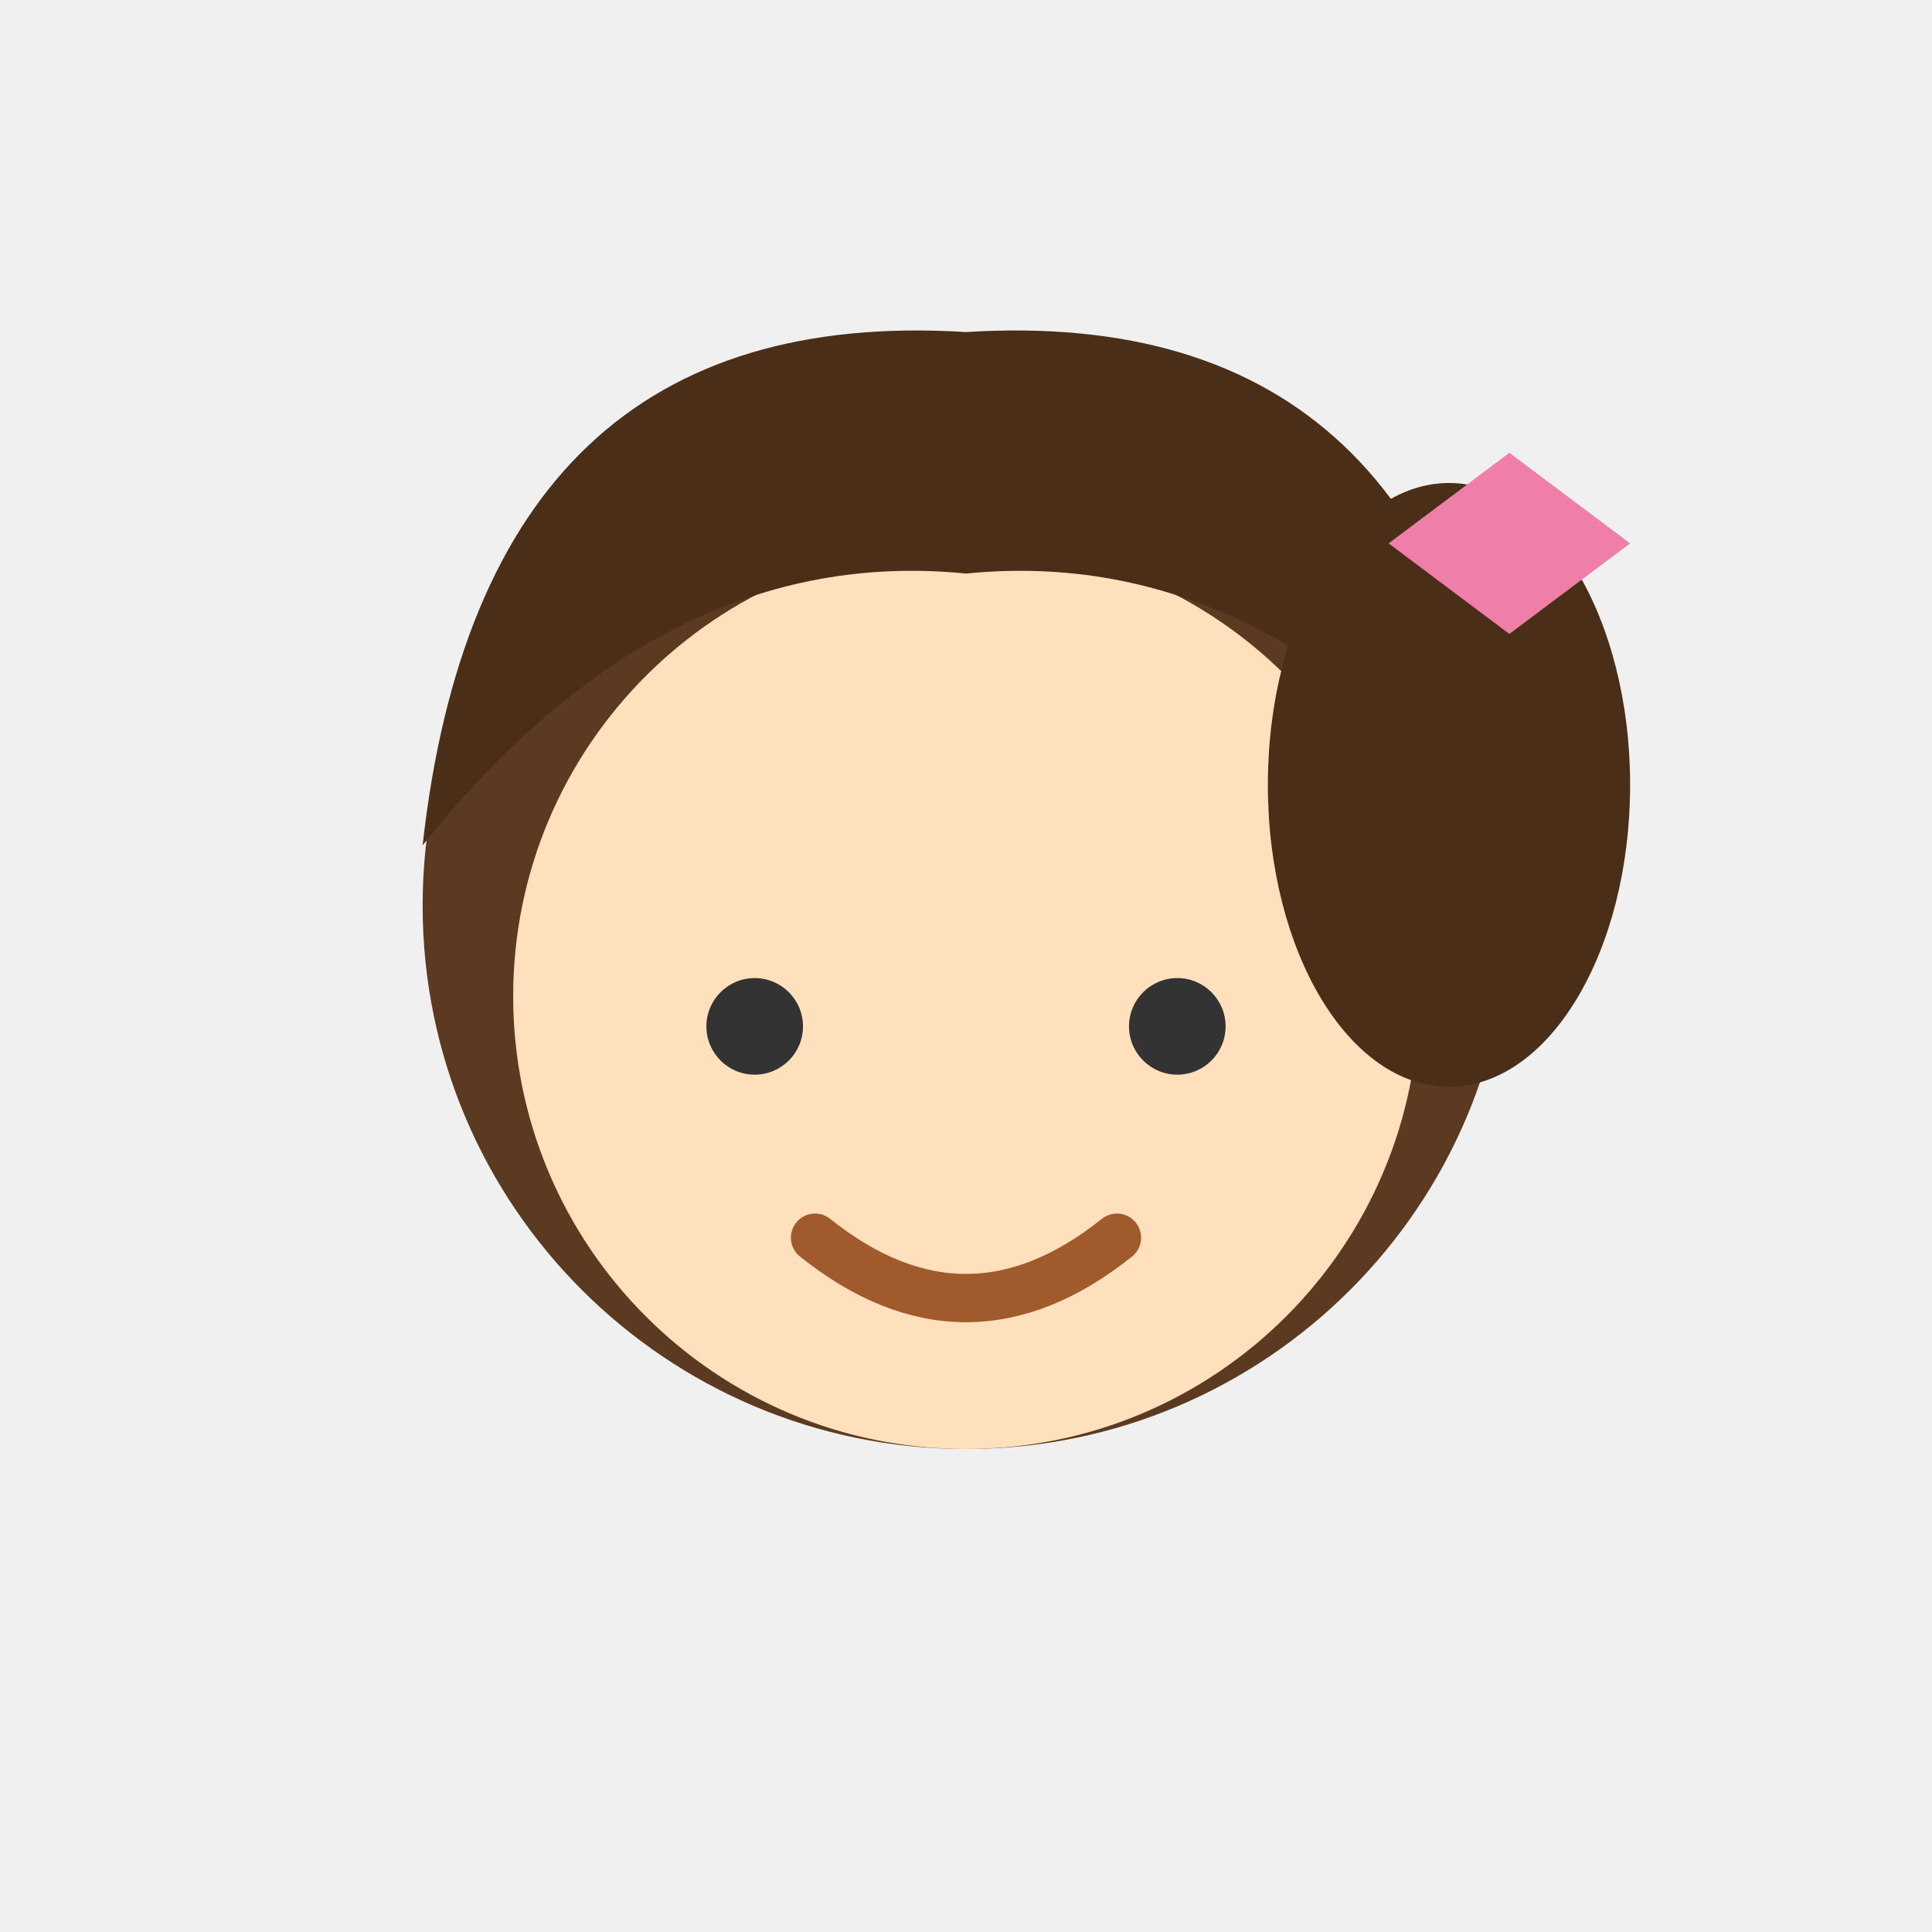
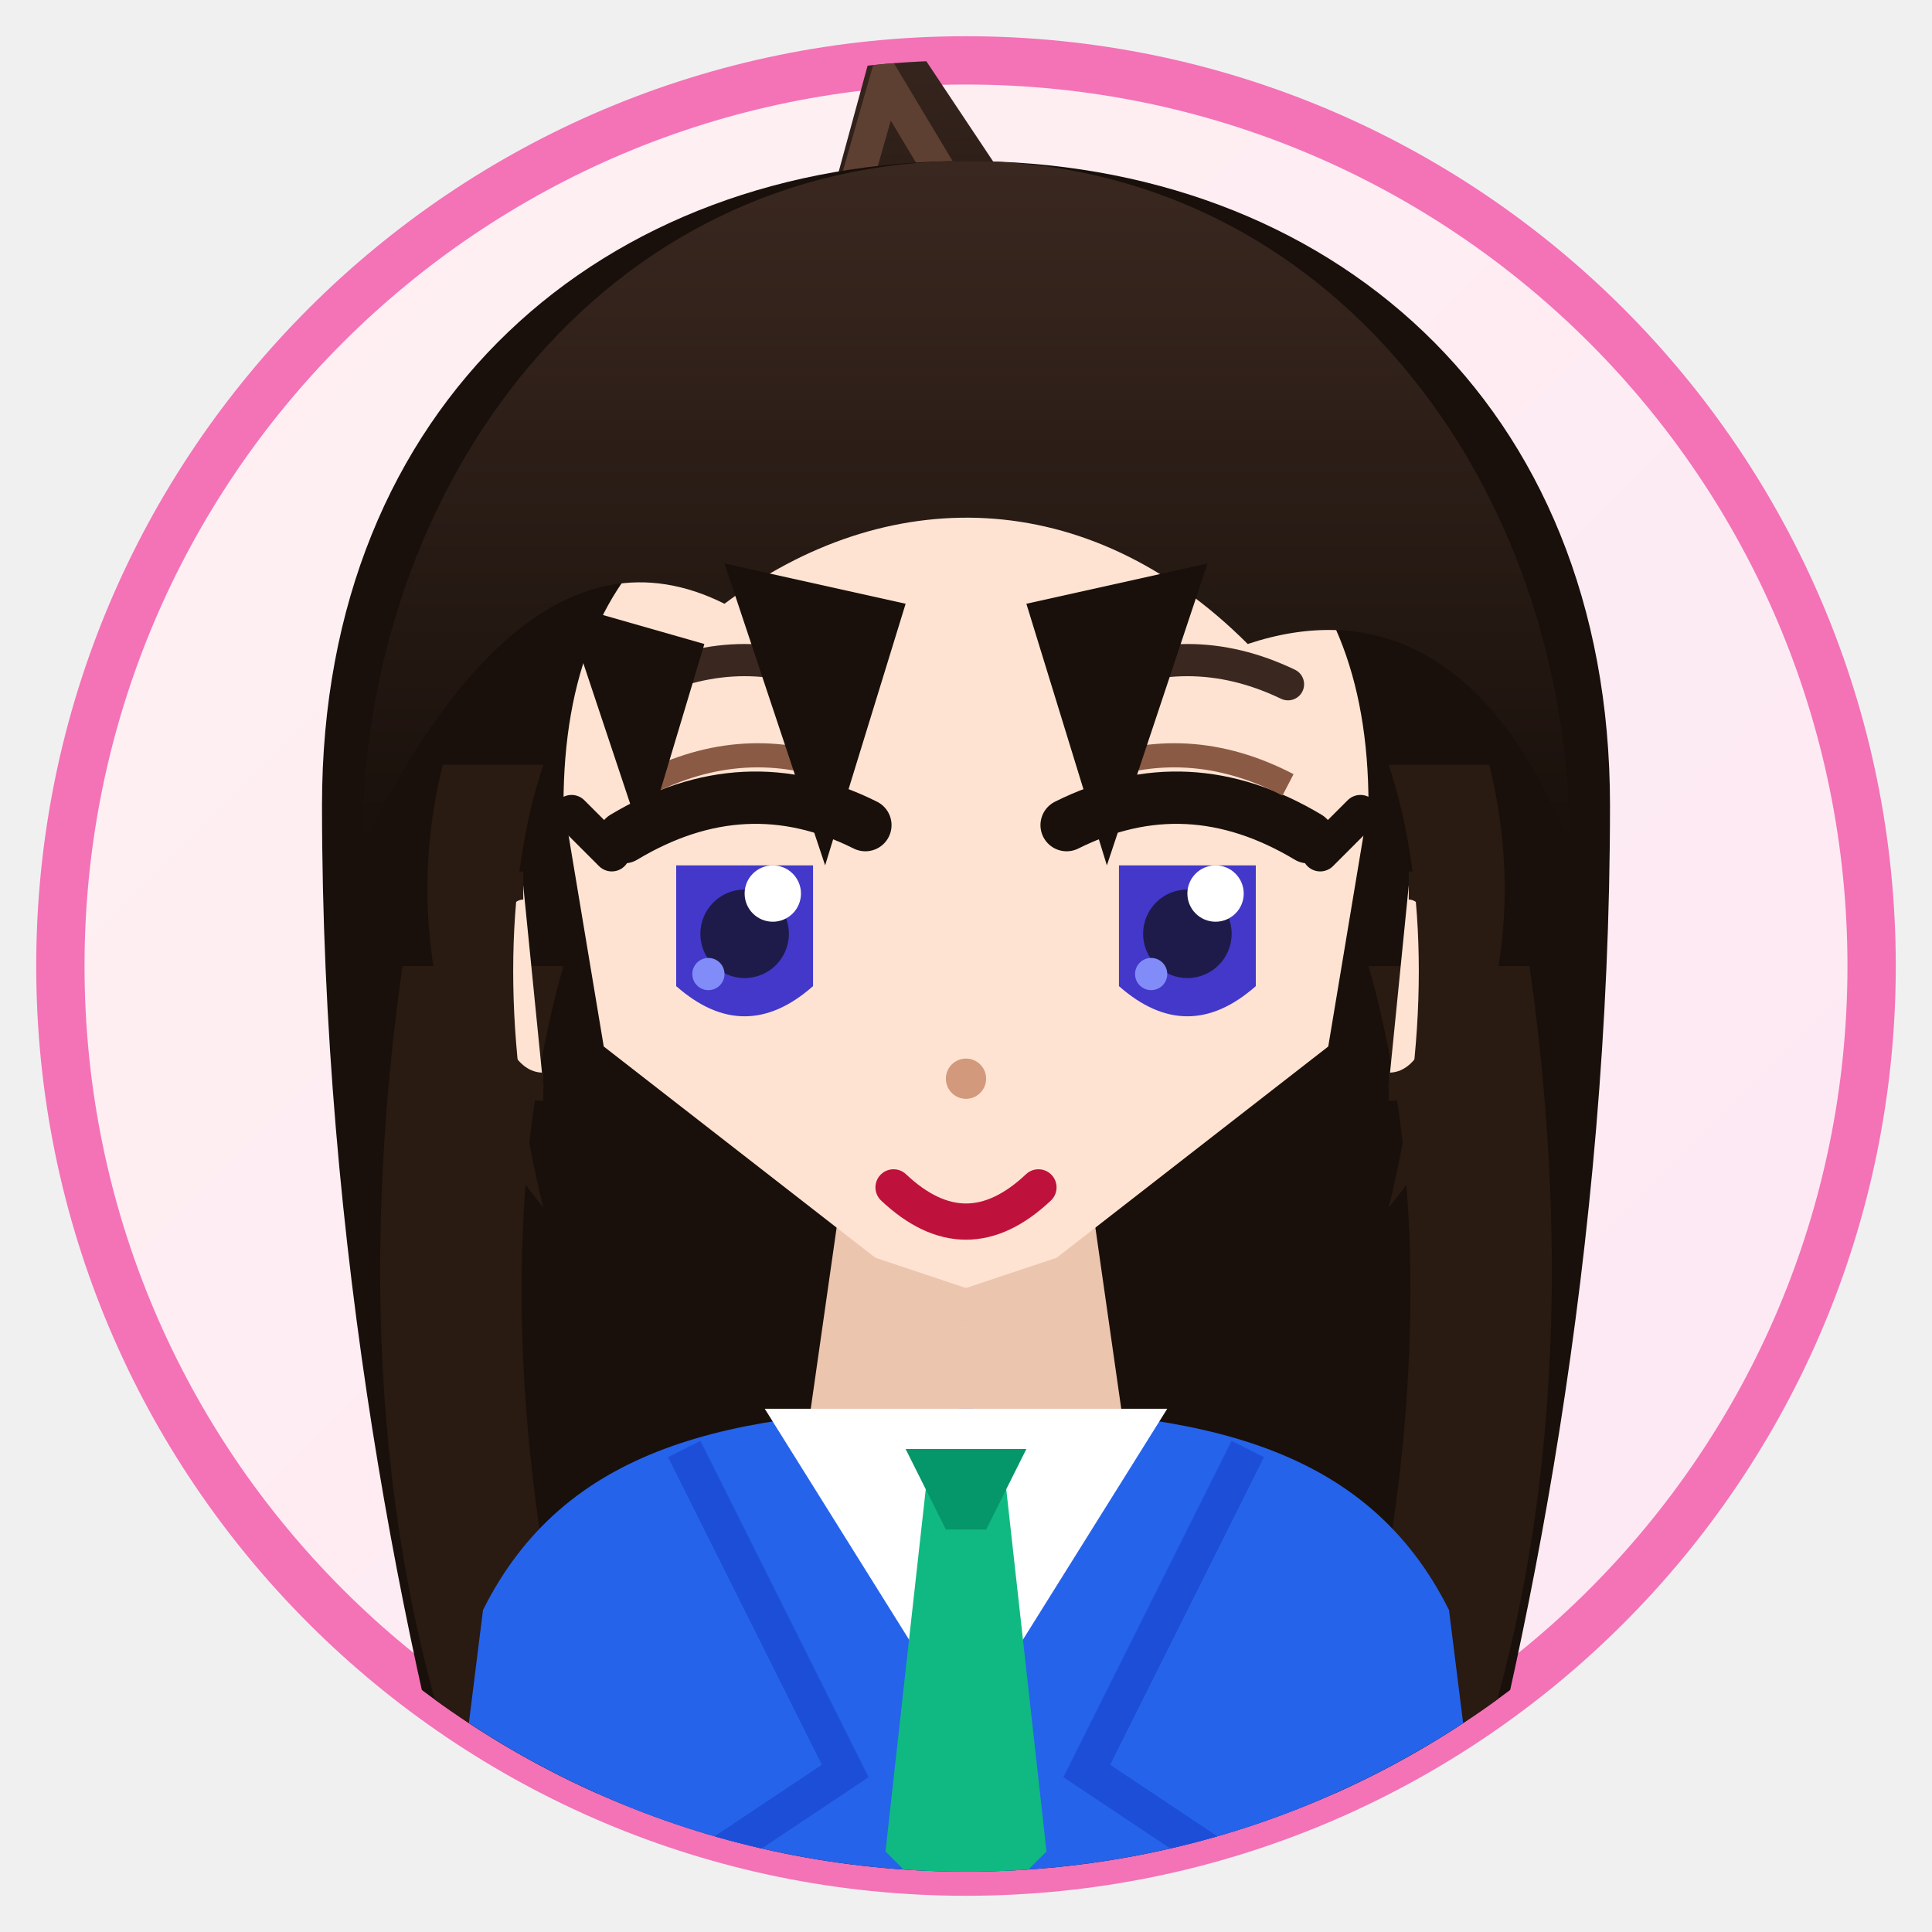
- <svg xmlns="http://www.w3.org/2000/svg" viewBox="0 0 64 64">
-   <circle cx="32" cy="30" r="18" fill="#5c3a21" />
-   <circle cx="32" cy="33" r="15" fill="#ffe0bd" />
-   <path d="M14 28 Q16 10 32 11 Q48 10 50 28 Q42 18 32 19 Q22 18 14 28 Z" fill="#4a2e18" />
-   <ellipse cx="48" cy="26" rx="6" ry="10" fill="#4a2e18" />
-   <circle cx="25" cy="34" r="1.6" fill="#333" />
-   <circle cx="39" cy="34" r="1.6" fill="#333" />
-   <path d="M27 41 Q32 45 37 41" fill="none" stroke="#a05a2c" stroke-width="1.6" stroke-linecap="round" />
-   <polygon points="46,18 50,15 54,18 50,21" fill="#ef7fa8" />
+ <svg xmlns="http://www.w3.org/2000/svg" viewBox="0 0 48 48" width="48" height="48">
+   <defs>
+     <linearGradient id="ran-bg" x1="0%" y1="0%" x2="100%" y2="100%">
+       <stop offset="0%" stop-color="#FFF1F2" />
+       <stop offset="100%" stop-color="#FCE7F3" />
+     </linearGradient>
+     <linearGradient id="ran-hair" x1="0%" y1="0%" x2="0%" y2="100%">
+       <stop offset="0%" stop-color="#3A2820" />
+       <stop offset="100%" stop-color="#19100B" />
+     </linearGradient>
+     <clipPath id="ran-clip">
+       <circle cx="24" cy="24" r="22.5" />
+     </clipPath>
+   </defs>
+   <circle cx="24" cy="24" r="22.5" fill="url(#ran-bg)" stroke="#F472B6" stroke-width="1.2" />
+   <g clip-path="url(#ran-clip)">
+     <path d="M19 11 L22 0 L27 7.5 Z" fill="url(#ran-hair)" />
+     <path d="M20 9 L22 2 L25 7" stroke="#5E4032" stroke-width="0.8" fill="none" />
+     <path d="M8 20 C8 10 15 4 24 4 C33 4 40 10 40 20 C40 31 38 41 36 48 L12 48 C10 41 8 31 8 20 Z" fill="#19100B" />
+     <path d="M10 24 C9 31 9 40 13 48 L16 48 C13 40 12 31 14 24 Z" fill="#291A12" />
+     <path d="M38 24 C39 31 39 40 35 48 L32 48 C35 40 36 31 34 24 Z" fill="#291A12" />
+     <polygon points="21,29 27,29 28,36 20,36" fill="#ECC5AF" />
+     <path d="M11 48 L12 40 C14 36 18 35 24 35 C30 35 34 36 36 40 L37 48 Z" fill="#2563EB" />
+     <polygon points="19,35 24,43 29,35" fill="#FFFFFF" />
+     <polygon points="23,37 25,37 26,46 24,48 22,46" fill="#10B981" />
+     <polygon points="22.5,36 25.5,36 24.5,38 23.5,38" fill="#059669" />
+     <path d="M17 36 L21 44 L15 48" stroke="#1D4ED8" stroke-width="0.9" fill="#2563EB" />
+     <path d="M31 36 L27 44 L33 48" stroke="#1D4ED8" stroke-width="0.9" fill="#2563EB" />
+     <path d="M13 22 C11.5 22 11.5 27 13.5 27" fill="#FEE3D2" stroke="#291A12" stroke-width="0.7" />
+     <path d="M35 22 C36.5 22 36.5 27 34.5 27" fill="#FEE3D2" stroke="#291A12" stroke-width="0.7" />
+     <path d="M14 20 L15 26 L24 33 L33 26 L34 20 C34 13.5 30 11 24 11 C18 11 14 13.5 14 20 Z" fill="#FEE3D2" />
+     <polygon points="21,31 24,33 27,31 24,32" fill="#ECC5AF" />
+     <path d="M15.5 20.8 Q18.5 19 21.5 20.5" stroke="#19100B" stroke-width="1.3" stroke-linecap="round" fill="none" />
+     <path d="M15.2 21.2 L14.2 20.2" stroke="#19100B" stroke-width="0.9" stroke-linecap="round" />
+     <path d="M16 19.5 Q18.5 18.2 21 19.2" stroke="#8A5A44" stroke-width="0.6" fill="none" />
+     <path d="M16.8 21.5 L16.8 24.5 Q18.5 26 20.2 24.5 L20.2 21.5 Z" fill="#4338CA" />
+     <circle cx="18.5" cy="23.2" r="1.1" fill="#1E1B4B" />
+     <circle cx="19.2" cy="22.2" r="0.7" fill="#FFFFFF" />
+     <circle cx="17.6" cy="24.2" r="0.4" fill="#818CF8" />
+     <path d="M26.5 20.5 Q29.5 19 32.5 20.8" stroke="#19100B" stroke-width="1.3" stroke-linecap="round" fill="none" />
+     <path d="M32.8 21.2 L33.8 20.2" stroke="#19100B" stroke-width="0.9" stroke-linecap="round" />
+     <path d="M27 19.2 Q29.5 18.2 32 19.5" stroke="#8A5A44" stroke-width="0.6" fill="none" />
+     <path d="M27.8 21.5 L27.8 24.5 Q29.5 26 31.2 24.5 L31.2 21.5 Z" fill="#4338CA" />
+     <circle cx="29.5" cy="23.2" r="1.1" fill="#1E1B4B" />
+     <circle cx="30.2" cy="22.2" r="0.7" fill="#FFFFFF" />
+     <circle cx="28.6" cy="24.2" r="0.4" fill="#818CF8" />
+     <path d="M16 17 Q18.5 15.8 21 17" stroke="#3A2820" stroke-width="0.8" stroke-linecap="round" fill="none" />
+     <path d="M27 17 Q29.5 15.8 32 17" stroke="#3A2820" stroke-width="0.8" stroke-linecap="round" fill="none" />
+     <circle cx="24" cy="26.8" r="0.5" fill="#D2997C" />
+     <path d="M22.2 29.5 Q24 31.2 25.8 29.5" stroke="#BE123C" stroke-width="0.9" stroke-linecap="round" fill="none" />
+     <path d="M9 21 C9 12 15 4 24 4 C33 4 39 12 39 21 C37 16 34 15 31 16 C27 12 22 12 18 15 C14 13 11 17 9 21 Z" fill="url(#ran-hair)" />
+     <polygon points="14,15 16,21 17.5,16" fill="#19100B" />
+     <polygon points="18,14 20.5,21.5 22.5,15" fill="#19100B" />
+     <polygon points="25.5,15 27.5,21.5 30,14" fill="#19100B" />
+     <path d="M11 19 C10 23 11 27 13.5 30 C12.5 26 12.5 22 13.5 19 Z" fill="#291A12" />
+     <path d="M37 19 C38 23 37 27 34.5 30 C35.5 26 35.5 22 34.5 19 Z" fill="#291A12" />
+   </g>
</svg>
